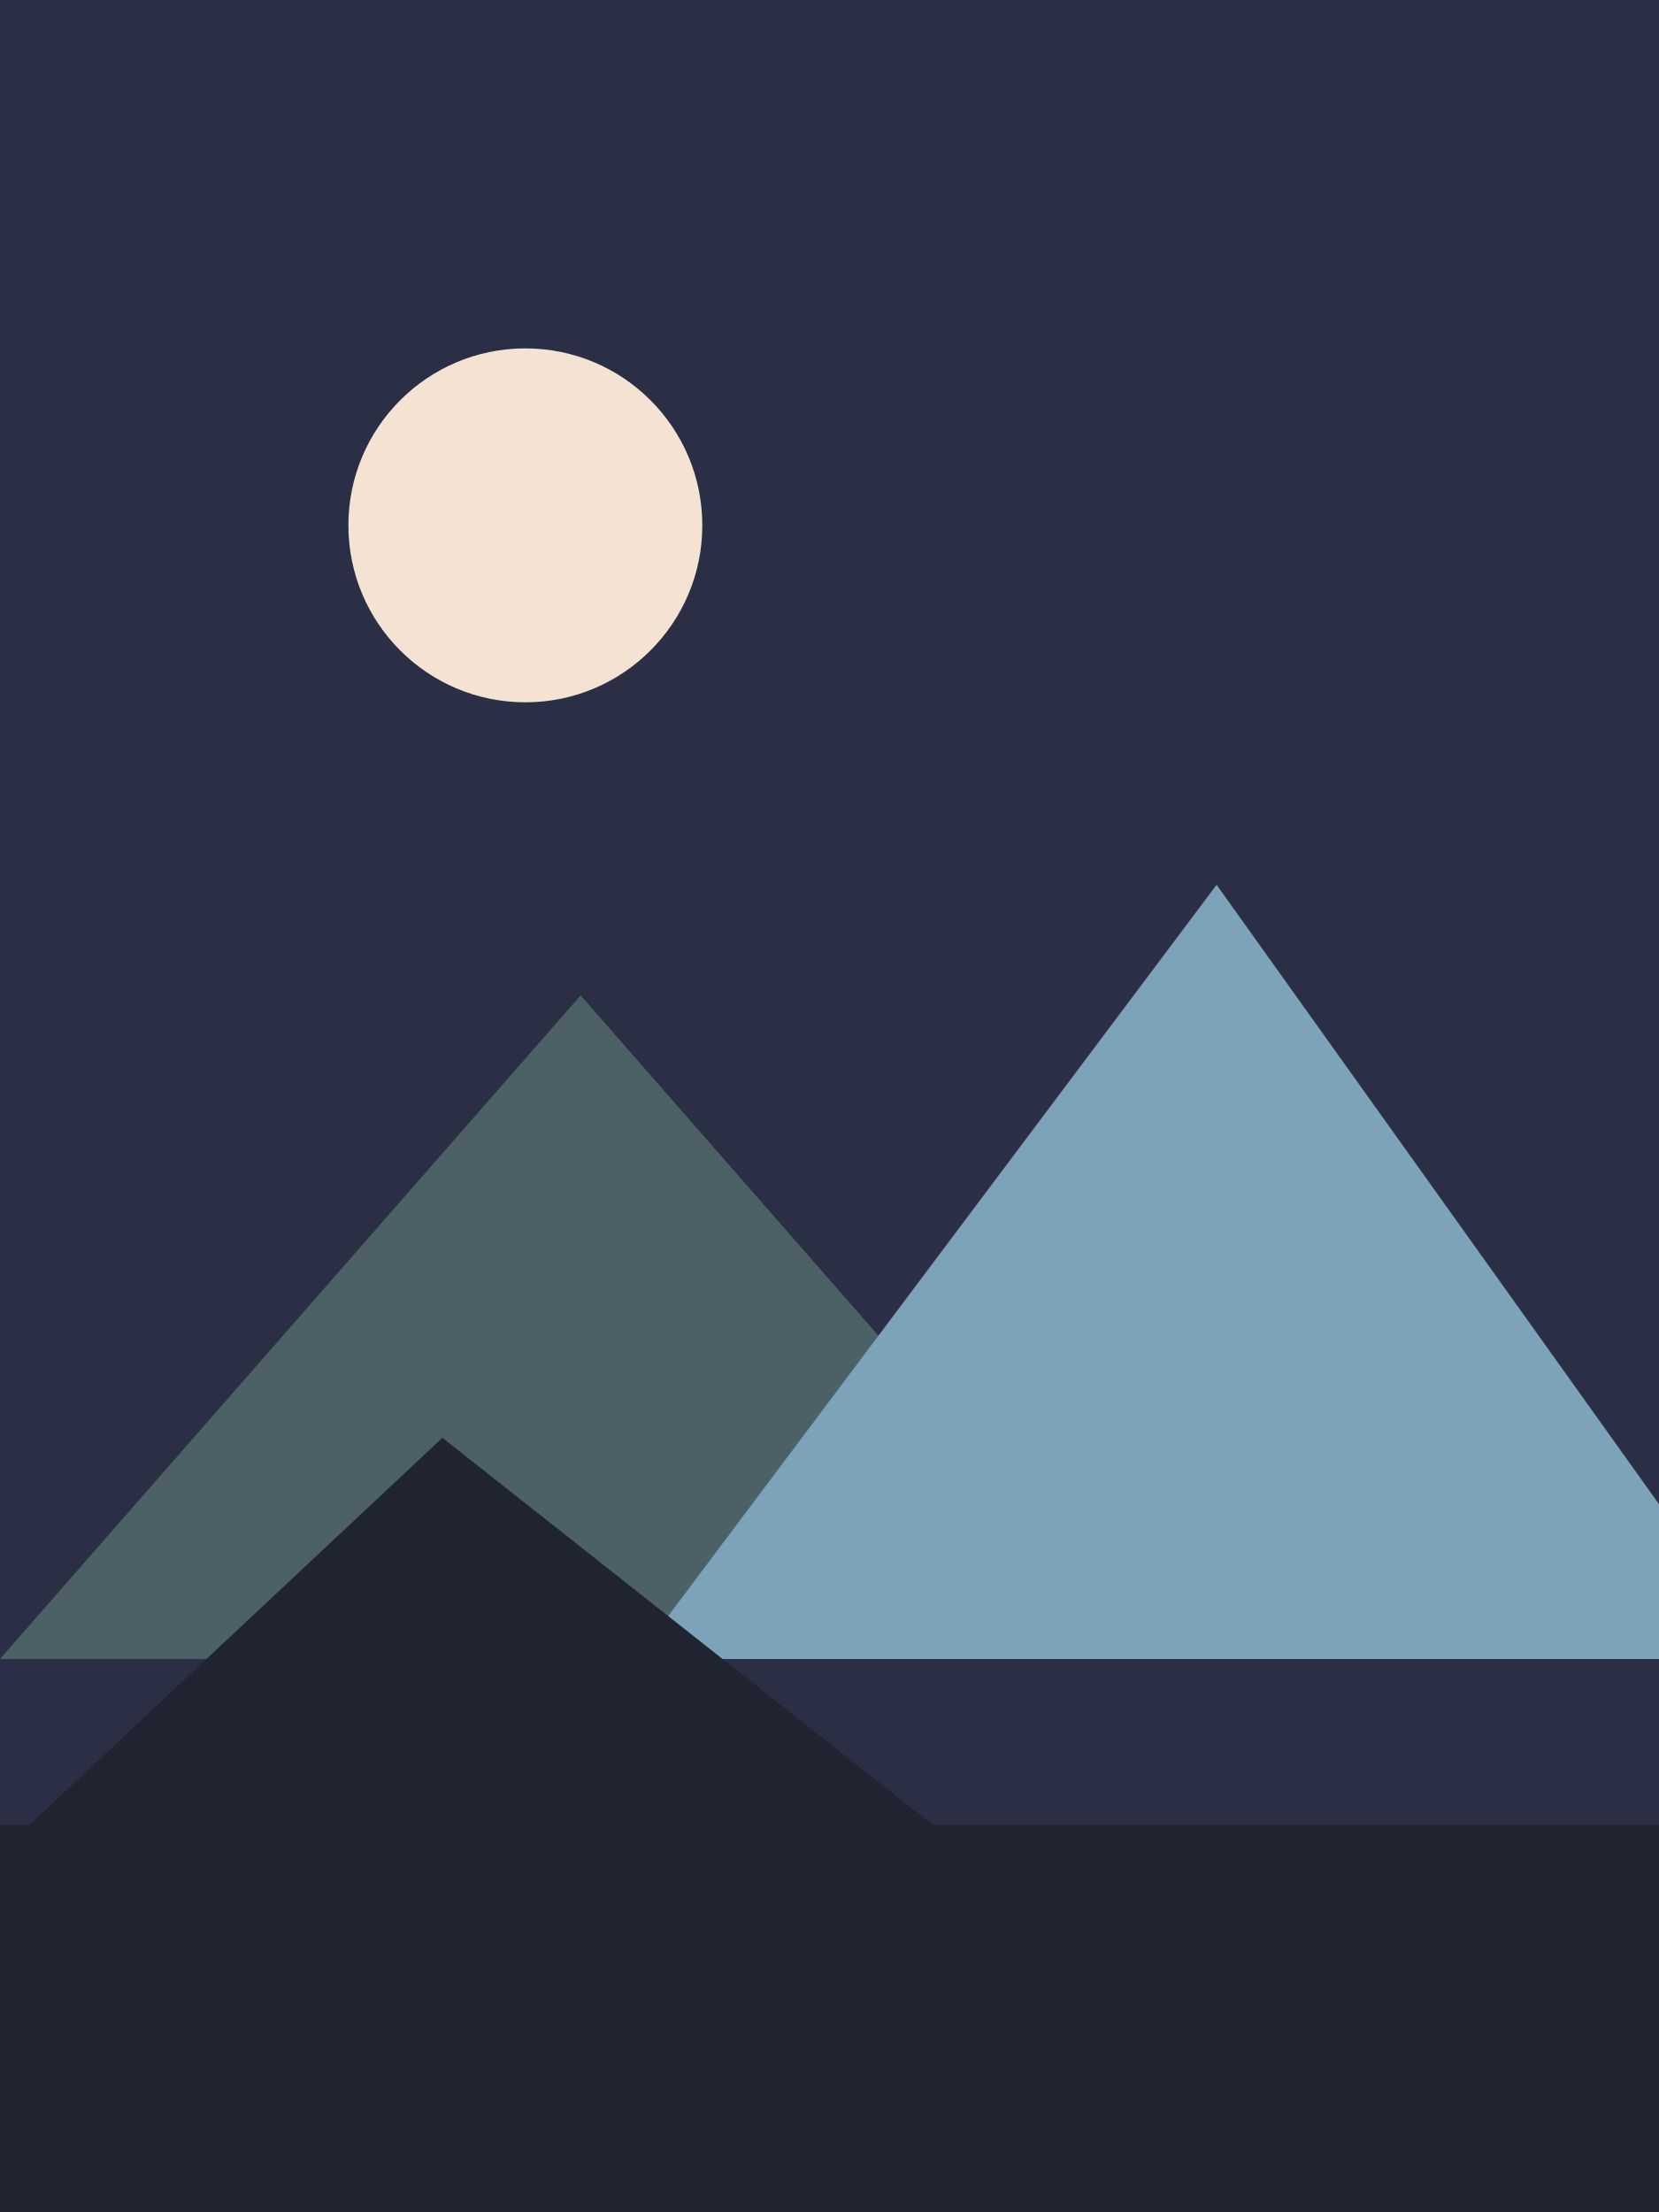
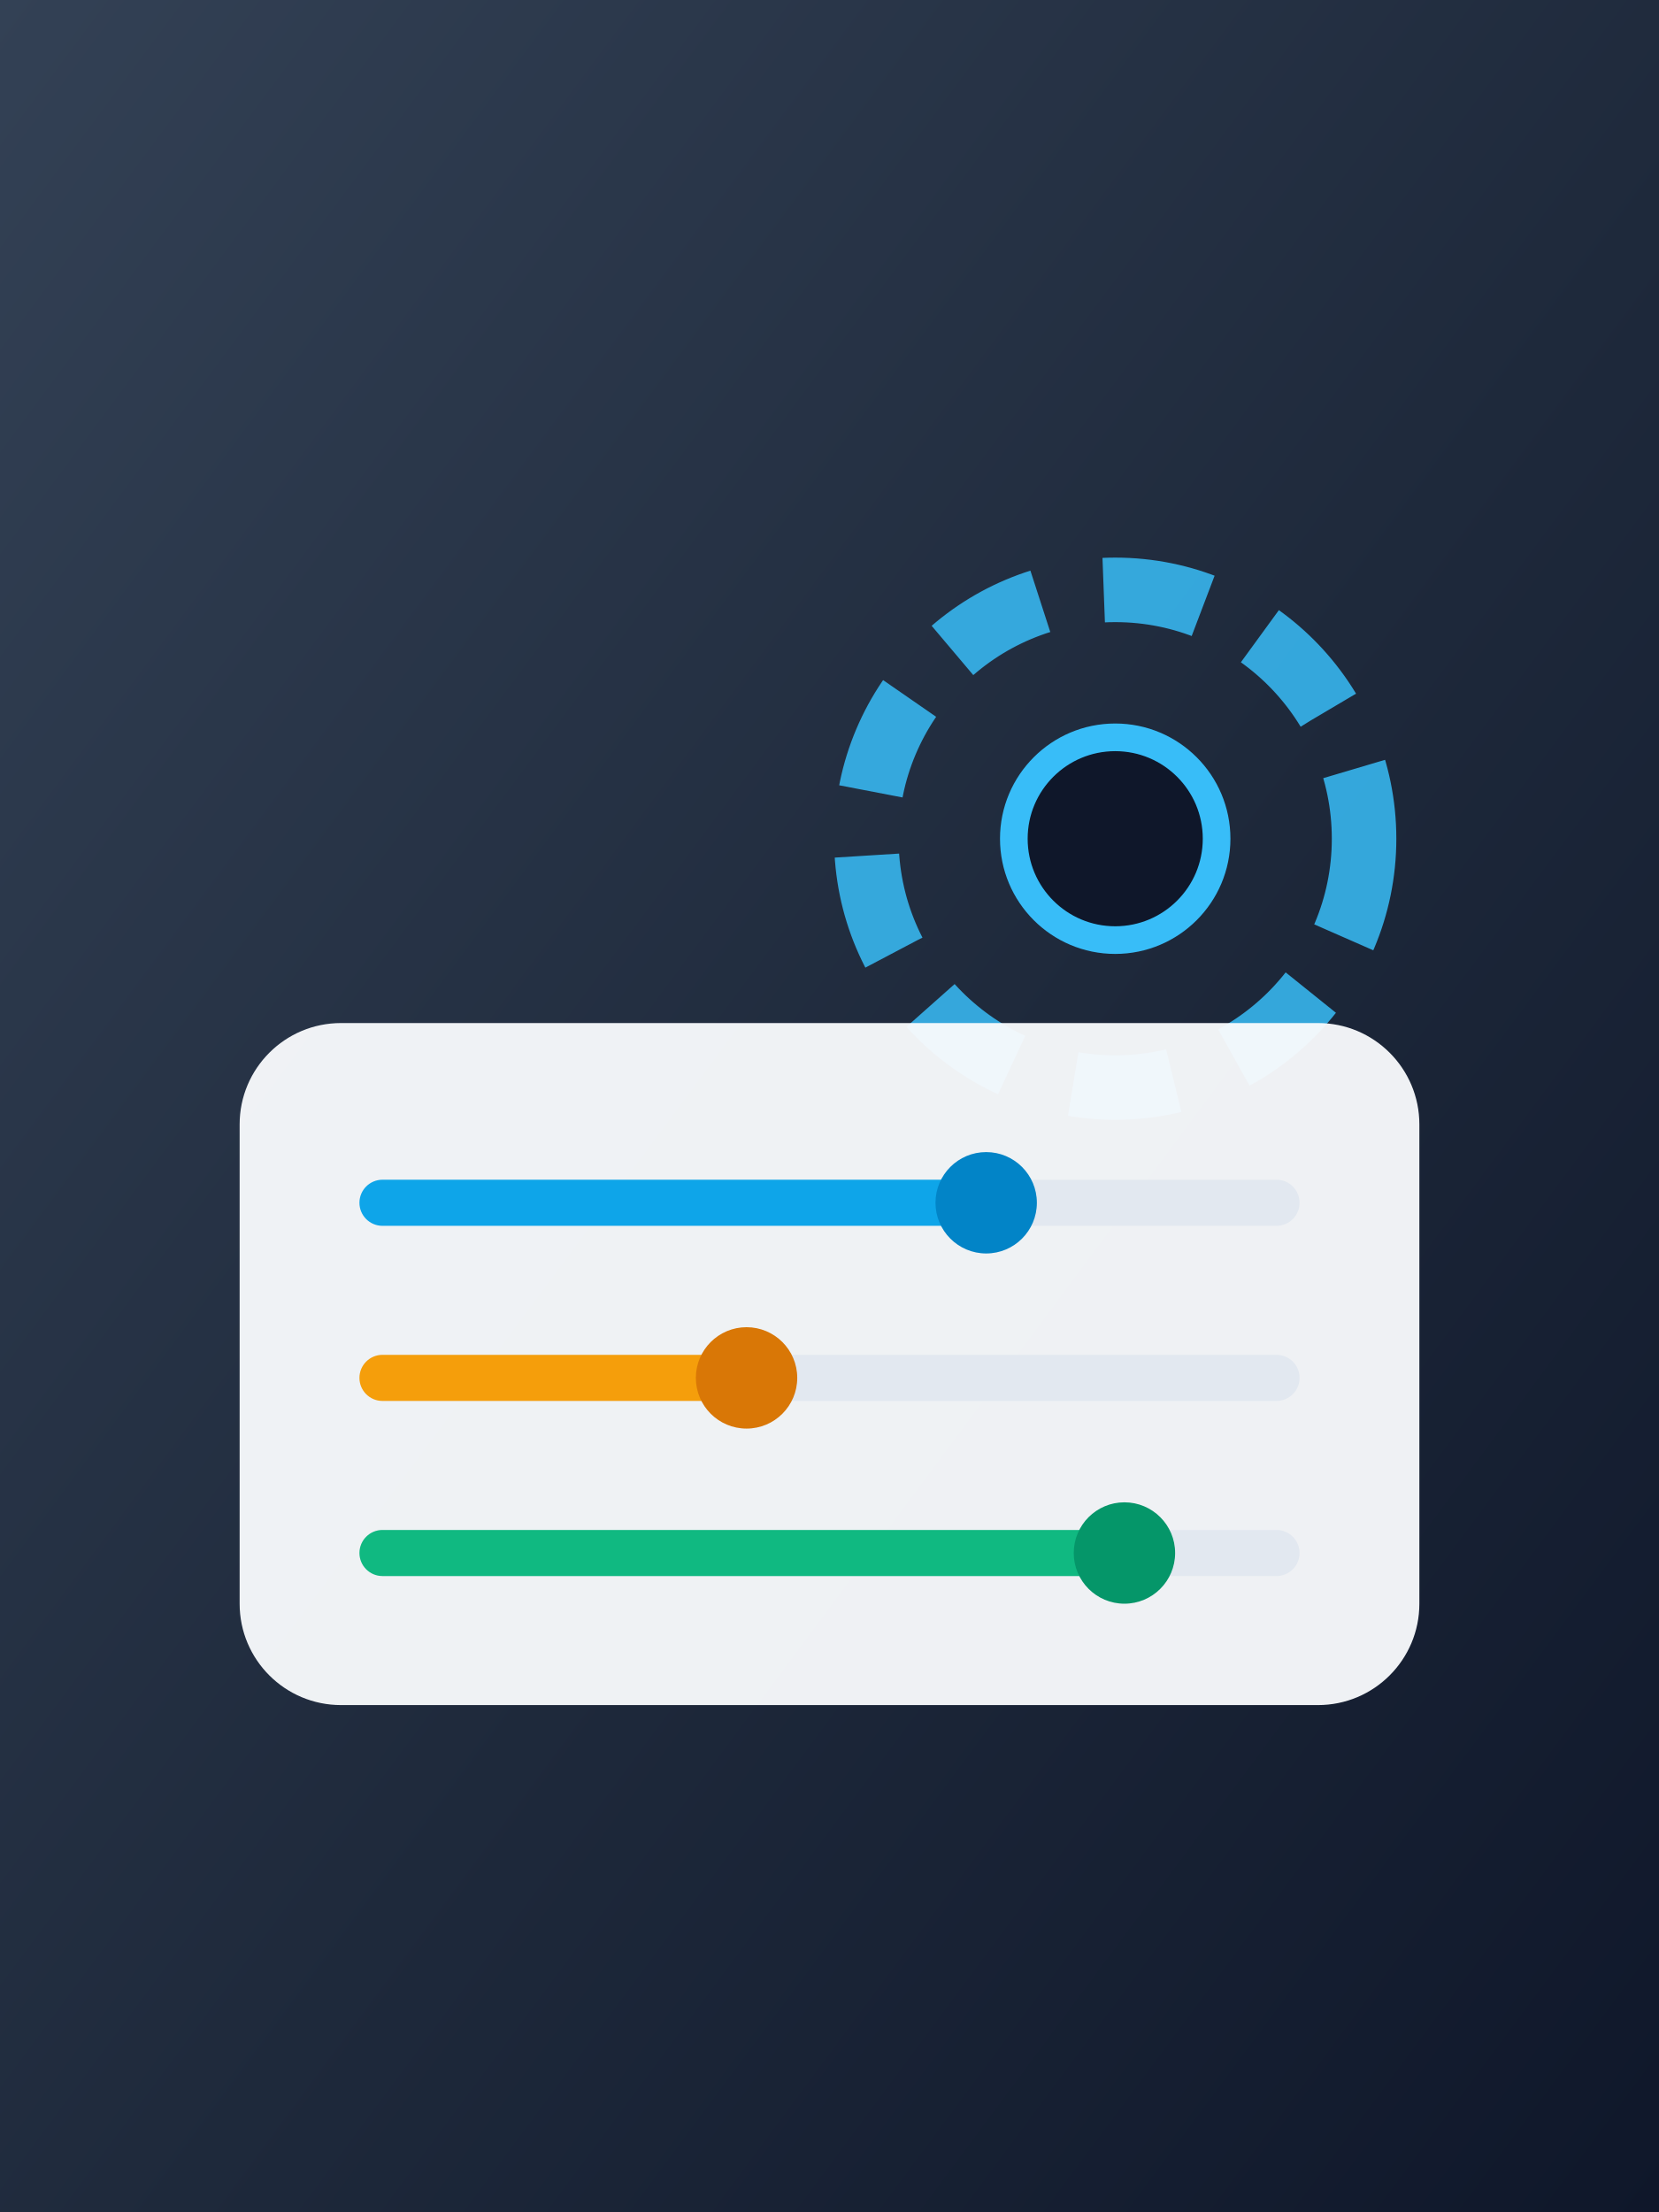
- <svg xmlns="http://www.w3.org/2000/svg" viewBox="0 0 300 400" fill="none">
-   <rect width="300" height="400" fill="#2A2F45" />
-   <circle cx="95" cy="95" r="32" fill="#F4E3D3" />
-   <polygon points="0,300 105,180 210,300" fill="#4C6165" />
-   <polygon points="115,300 220,160 320,300" fill="#7DA3BB" />
-   <polygon points="0,335 80,260 175,335" fill="#1F2430" />
-   <rect y="330" width="300" height="70" fill="#1F2430" />
+ <svg xmlns="http://www.w3.org/2000/svg" viewBox="0 0 360 480">
+   <defs>
+     <linearGradient id="bg4" x1="0" y1="0" x2="1" y2="1">
+       <stop offset="0%" stop-color="#334155" />
+       <stop offset="55%" stop-color="#1e293b" />
+       <stop offset="100%" stop-color="#0f172a" />
+     </linearGradient>
+   </defs>
+   <rect width="360" height="480" fill="url(#bg4)" />
+   <circle cx="242" cy="182" r="54" fill="none" stroke="#38bdf8" stroke-width="14" stroke-dasharray="22 14" opacity="0.85" />
+   <circle cx="242" cy="182" r="22" fill="#0f172a" stroke="#38bdf8" stroke-width="6" />
+   <rect x="52" y="222" width="256" height="148" rx="22" fill="#f8fafc" opacity="0.96" />
+   <rect x="78" y="256" width="204" height="10" rx="5" fill="#e2e8f0" />
+   <rect x="78" y="256" width="136" height="10" rx="5" fill="#0ea5e9" />
+   <circle cx="214" cy="261" r="11" fill="#0284c7" />
+   <rect x="78" y="294" width="204" height="10" rx="5" fill="#e2e8f0" />
+   <rect x="78" y="294" width="84" height="10" rx="5" fill="#f59e0b" />
+   <circle cx="162" cy="299" r="11" fill="#d97706" />
+   <rect x="78" y="332" width="204" height="10" rx="5" fill="#e2e8f0" />
+   <rect x="78" y="332" width="166" height="10" rx="5" fill="#10b981" />
+   <circle cx="244" cy="337" r="11" fill="#059669" />
</svg>
